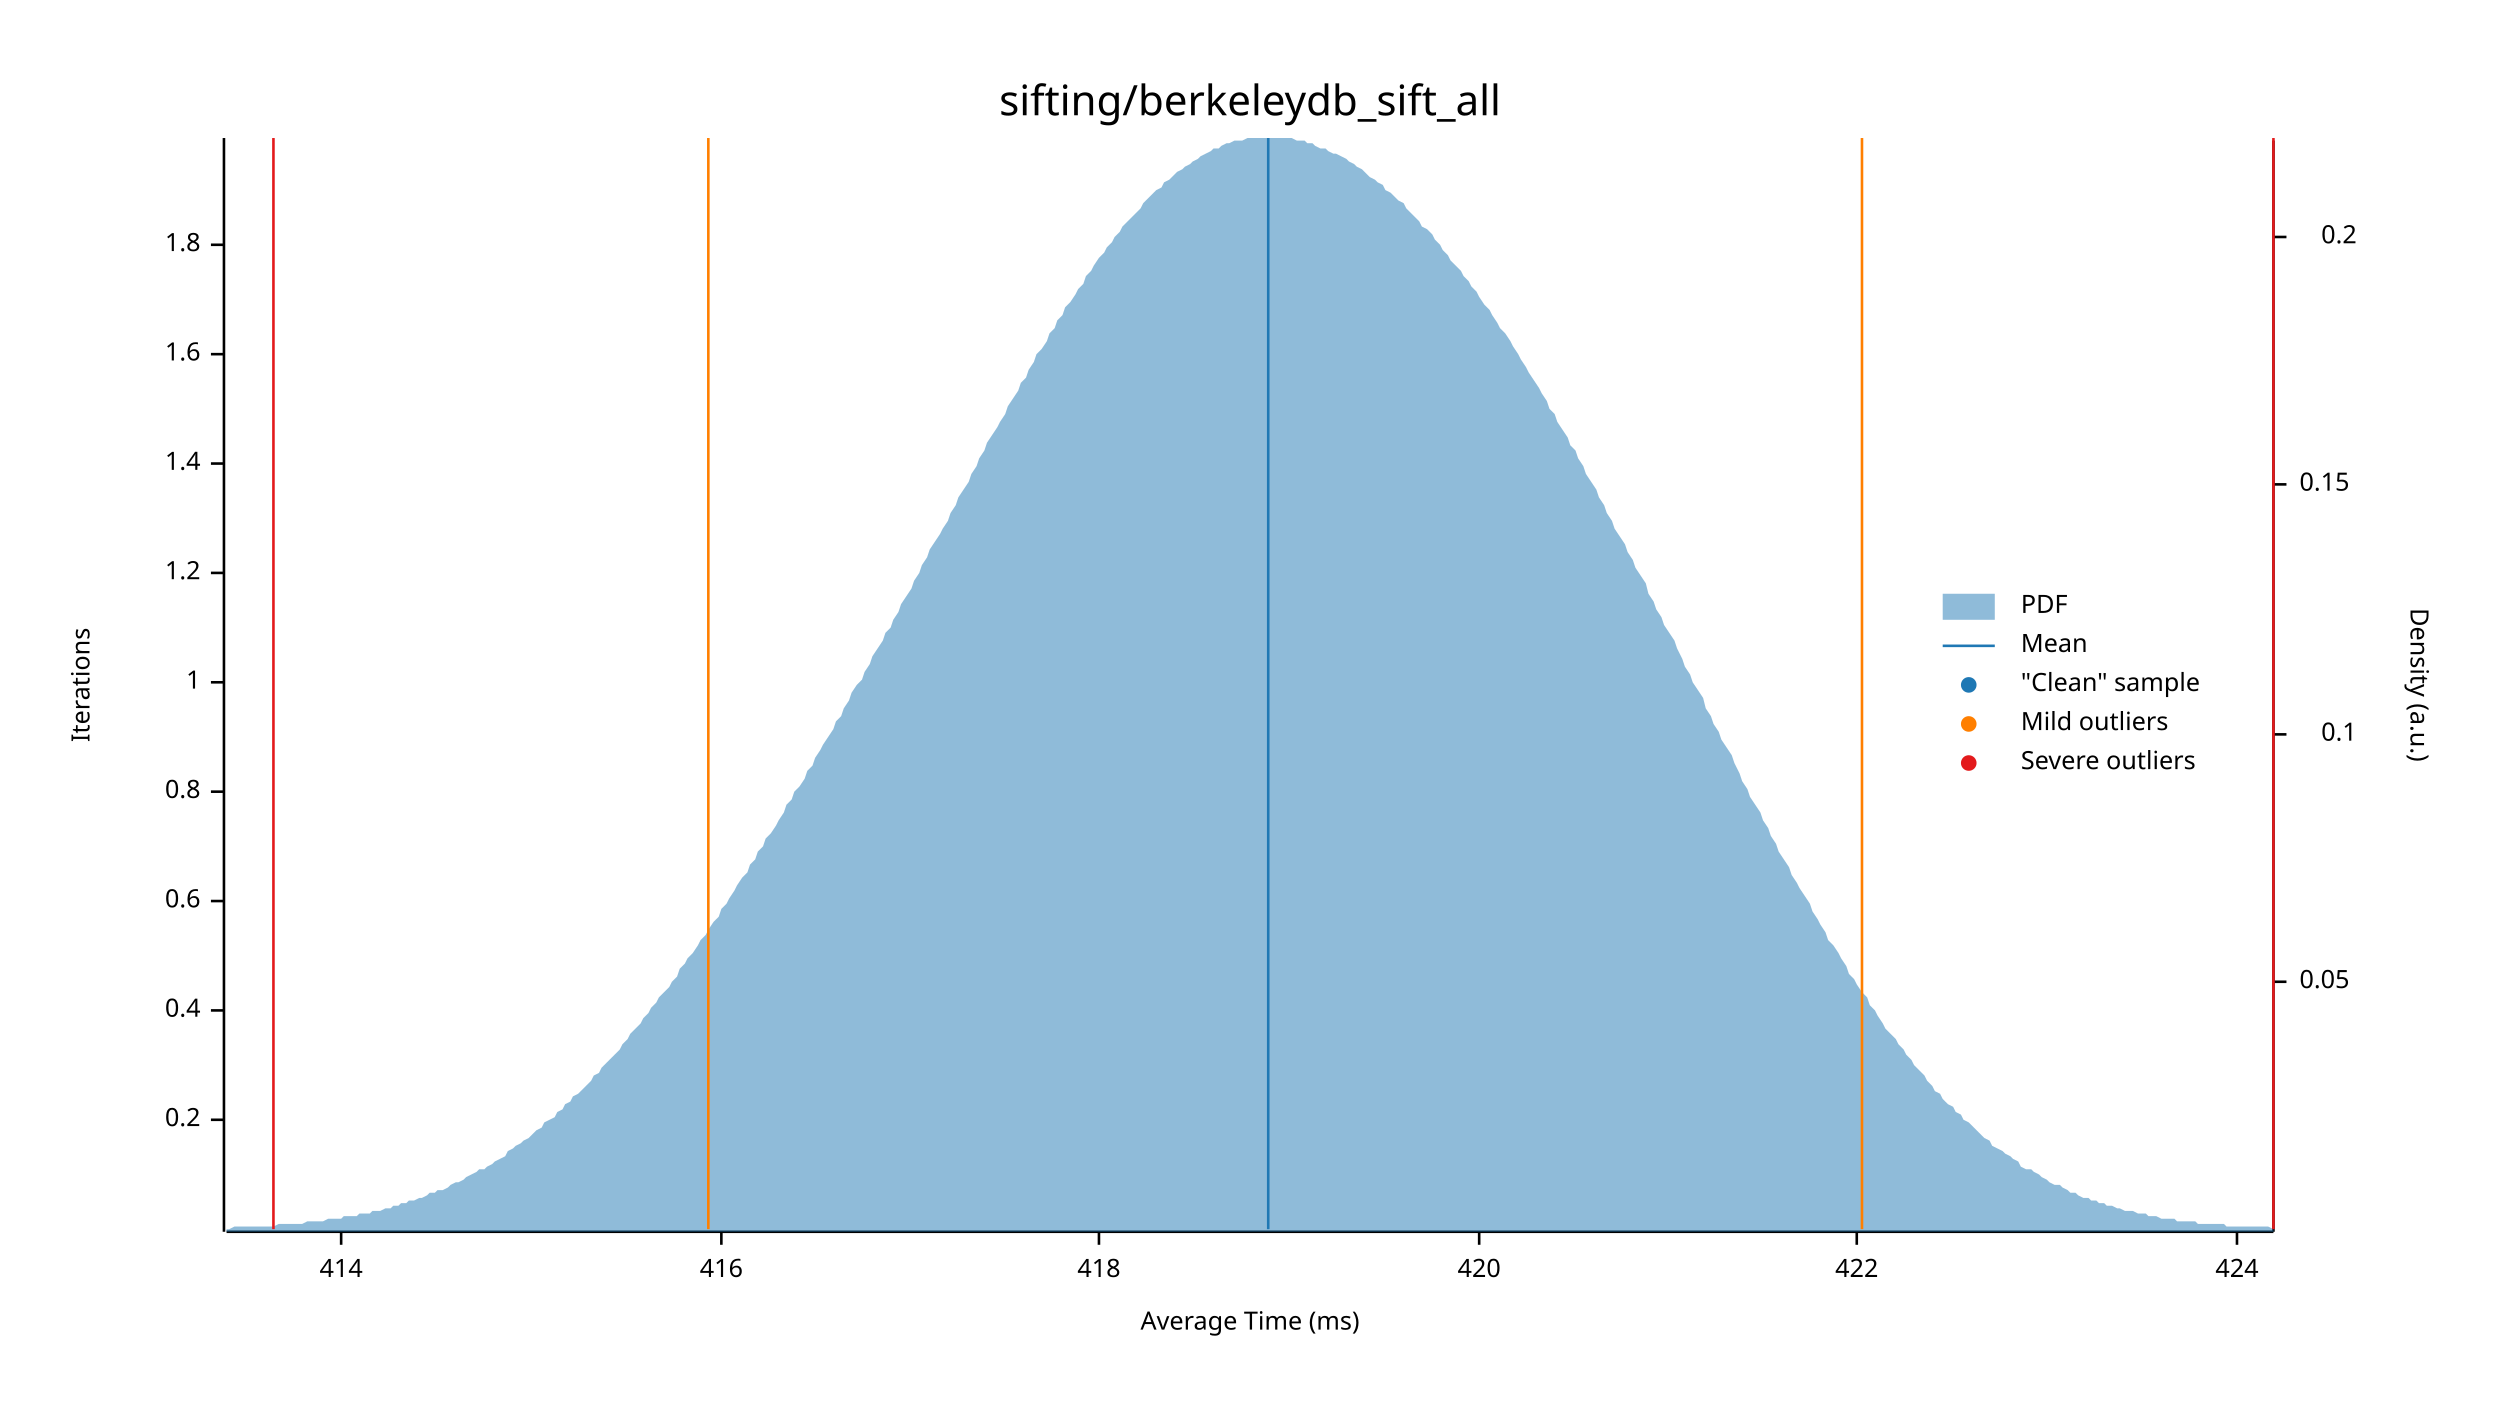
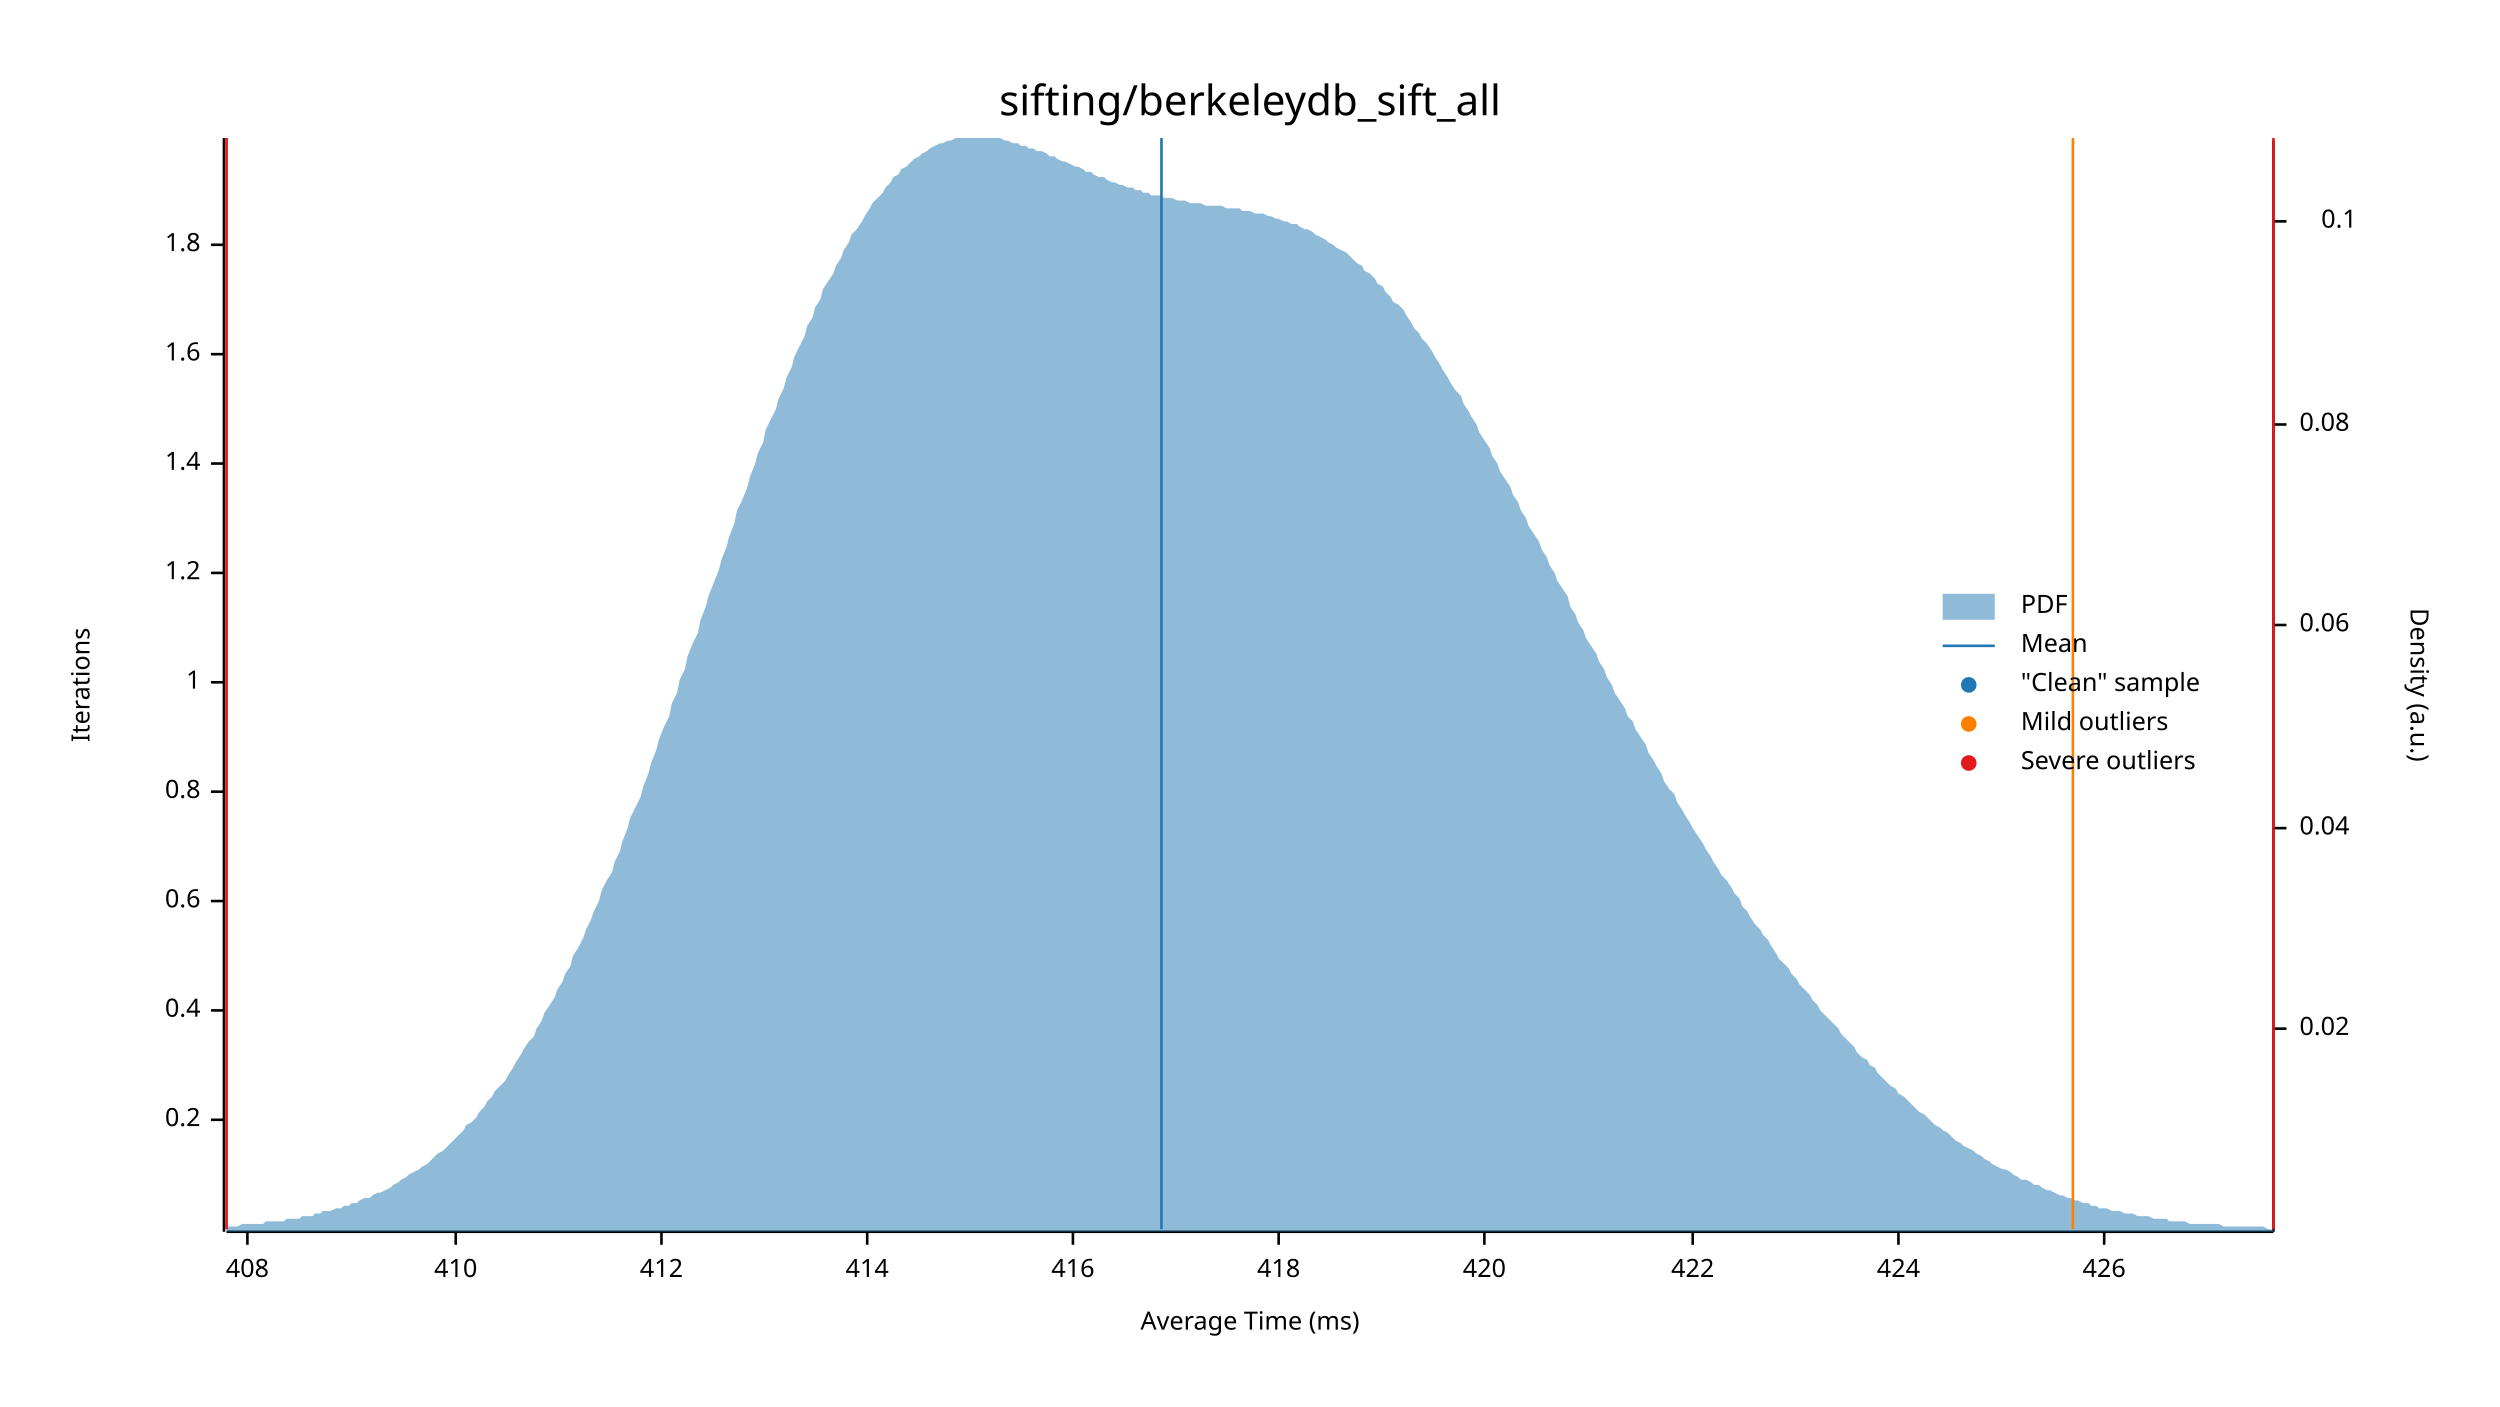
<svg xmlns="http://www.w3.org/2000/svg" width="960" height="540" viewBox="0 0 960 540">
  <text x="480" y="32" dy="0.76em" text-anchor="middle" font-family="sans-serif" font-size="16.129" opacity="1" fill="#000000">
sifting/berkeleydb_sift_all
</text>
  <text x="27" y="263" dy="0.76em" text-anchor="middle" font-family="sans-serif" font-size="9.677" opacity="1" fill="#000000" transform="rotate(270, 27, 263)">
Iterations
</text>
  <text x="480" y="513" dy="-0.5ex" text-anchor="middle" font-family="sans-serif" font-size="9.677" opacity="1" fill="#000000">
Average Time (ms)
</text>
  <polyline fill="none" opacity="1" stroke="#000000" stroke-width="1" points="86,53 86,473 " />
  <text x="77" y="430" dy="0.5ex" text-anchor="end" font-family="sans-serif" font-size="9.677" opacity="1" fill="#000000">
0.2
</text>
  <polyline fill="none" opacity="1" stroke="#000000" stroke-width="1" points="81,430 86,430 " />
  <text x="77" y="388" dy="0.5ex" text-anchor="end" font-family="sans-serif" font-size="9.677" opacity="1" fill="#000000">
0.4
</text>
  <polyline fill="none" opacity="1" stroke="#000000" stroke-width="1" points="81,388 86,388 " />
  <text x="77" y="346" dy="0.5ex" text-anchor="end" font-family="sans-serif" font-size="9.677" opacity="1" fill="#000000">
0.6
</text>
  <polyline fill="none" opacity="1" stroke="#000000" stroke-width="1" points="81,346 86,346 " />
  <text x="77" y="304" dy="0.5ex" text-anchor="end" font-family="sans-serif" font-size="9.677" opacity="1" fill="#000000">
0.8
</text>
  <polyline fill="none" opacity="1" stroke="#000000" stroke-width="1" points="81,304 86,304 " />
  <text x="77" y="262" dy="0.5ex" text-anchor="end" font-family="sans-serif" font-size="9.677" opacity="1" fill="#000000">
1
</text>
  <polyline fill="none" opacity="1" stroke="#000000" stroke-width="1" points="81,262 86,262 " />
  <text x="77" y="220" dy="0.5ex" text-anchor="end" font-family="sans-serif" font-size="9.677" opacity="1" fill="#000000">
1.2
</text>
  <polyline fill="none" opacity="1" stroke="#000000" stroke-width="1" points="81,220 86,220 " />
  <text x="77" y="178" dy="0.5ex" text-anchor="end" font-family="sans-serif" font-size="9.677" opacity="1" fill="#000000">
1.4
</text>
  <polyline fill="none" opacity="1" stroke="#000000" stroke-width="1" points="81,178 86,178 " />
  <text x="77" y="136" dy="0.5ex" text-anchor="end" font-family="sans-serif" font-size="9.677" opacity="1" fill="#000000">
1.6
</text>
  <polyline fill="none" opacity="1" stroke="#000000" stroke-width="1" points="81,136 86,136 " />
  <text x="77" y="94" dy="0.5ex" text-anchor="end" font-family="sans-serif" font-size="9.677" opacity="1" fill="#000000">
1.8
</text>
  <polyline fill="none" opacity="1" stroke="#000000" stroke-width="1" points="81,94 86,94 " />
  <polyline fill="none" opacity="1" stroke="#000000" stroke-width="1" points="87,473 873,473 " />
-   <text x="131" y="483" dy="0.76em" text-anchor="middle" font-family="sans-serif" font-size="9.677" opacity="1" fill="#000000">
+   <text x="95" y="483" dy="0.76em" text-anchor="middle" font-family="sans-serif" font-size="9.677" opacity="1" fill="#000000">
+ 408
+ </text>
+   <polyline fill="none" opacity="1" stroke="#000000" stroke-width="1" points="95,473 95,478 " />
+   <text x="175" y="483" dy="0.76em" text-anchor="middle" font-family="sans-serif" font-size="9.677" opacity="1" fill="#000000">
+ 410
+ </text>
+   <polyline fill="none" opacity="1" stroke="#000000" stroke-width="1" points="175,473 175,478 " />
+   <text x="254" y="483" dy="0.76em" text-anchor="middle" font-family="sans-serif" font-size="9.677" opacity="1" fill="#000000">
+ 412
+ </text>
+   <polyline fill="none" opacity="1" stroke="#000000" stroke-width="1" points="254,473 254,478 " />
+   <text x="333" y="483" dy="0.76em" text-anchor="middle" font-family="sans-serif" font-size="9.677" opacity="1" fill="#000000">
414
</text>
-   <polyline fill="none" opacity="1" stroke="#000000" stroke-width="1" points="131,473 131,478 " />
-   <text x="277" y="483" dy="0.76em" text-anchor="middle" font-family="sans-serif" font-size="9.677" opacity="1" fill="#000000">
+   <polyline fill="none" opacity="1" stroke="#000000" stroke-width="1" points="333,473 333,478 " />
+   <text x="412" y="483" dy="0.76em" text-anchor="middle" font-family="sans-serif" font-size="9.677" opacity="1" fill="#000000">
416
</text>
-   <polyline fill="none" opacity="1" stroke="#000000" stroke-width="1" points="277,473 277,478 " />
-   <text x="422" y="483" dy="0.76em" text-anchor="middle" font-family="sans-serif" font-size="9.677" opacity="1" fill="#000000">
+   <polyline fill="none" opacity="1" stroke="#000000" stroke-width="1" points="412,473 412,478 " />
+   <text x="491" y="483" dy="0.76em" text-anchor="middle" font-family="sans-serif" font-size="9.677" opacity="1" fill="#000000">
418
</text>
-   <polyline fill="none" opacity="1" stroke="#000000" stroke-width="1" points="422,473 422,478 " />
-   <text x="568" y="483" dy="0.76em" text-anchor="middle" font-family="sans-serif" font-size="9.677" opacity="1" fill="#000000">
+   <polyline fill="none" opacity="1" stroke="#000000" stroke-width="1" points="491,473 491,478 " />
+   <text x="570" y="483" dy="0.76em" text-anchor="middle" font-family="sans-serif" font-size="9.677" opacity="1" fill="#000000">
420
</text>
-   <polyline fill="none" opacity="1" stroke="#000000" stroke-width="1" points="568,473 568,478 " />
-   <text x="713" y="483" dy="0.76em" text-anchor="middle" font-family="sans-serif" font-size="9.677" opacity="1" fill="#000000">
+   <polyline fill="none" opacity="1" stroke="#000000" stroke-width="1" points="570,473 570,478 " />
+   <text x="650" y="483" dy="0.76em" text-anchor="middle" font-family="sans-serif" font-size="9.677" opacity="1" fill="#000000">
422
</text>
-   <polyline fill="none" opacity="1" stroke="#000000" stroke-width="1" points="713,473 713,478 " />
-   <text x="859" y="483" dy="0.76em" text-anchor="middle" font-family="sans-serif" font-size="9.677" opacity="1" fill="#000000">
+   <polyline fill="none" opacity="1" stroke="#000000" stroke-width="1" points="650,473 650,478 " />
+   <text x="729" y="483" dy="0.76em" text-anchor="middle" font-family="sans-serif" font-size="9.677" opacity="1" fill="#000000">
424
</text>
-   <polyline fill="none" opacity="1" stroke="#000000" stroke-width="1" points="859,473 859,478 " />
+   <polyline fill="none" opacity="1" stroke="#000000" stroke-width="1" points="729,473 729,478 " />
+   <text x="808" y="483" dy="0.76em" text-anchor="middle" font-family="sans-serif" font-size="9.677" opacity="1" fill="#000000">
+ 426
+ </text>
+   <polyline fill="none" opacity="1" stroke="#000000" stroke-width="1" points="808,473 808,478 " />
  <text x="933" y="263" dy="0.76em" text-anchor="middle" font-family="sans-serif" font-size="9.677" opacity="1" fill="#000000" transform="rotate(90, 933, 263)">
Density (a.u.)
</text>
  <polyline fill="none" opacity="1" stroke="#000000" stroke-width="1" points="873,54 873,473 " />
-   <text x="883" y="377" dy="0.5ex" text-anchor="start" font-family="sans-serif" font-size="9.677" opacity="1" fill="#000000">
- 0.05
+   <text x="883" y="395" dy="0.5ex" text-anchor="start" font-family="sans-serif" font-size="9.677" opacity="1" fill="#000000">
+ 0.02
</text>
-   <polyline fill="none" opacity="1" stroke="#000000" stroke-width="1" points="873,377 878,377 " />
-   <text x="905" y="282" dy="0.5ex" text-anchor="end" font-family="sans-serif" font-size="9.677" opacity="1" fill="#000000">
+   <polyline fill="none" opacity="1" stroke="#000000" stroke-width="1" points="873,395 878,395 " />
+   <text x="883" y="318" dy="0.5ex" text-anchor="start" font-family="sans-serif" font-size="9.677" opacity="1" fill="#000000">
+ 0.04
+ </text>
+   <polyline fill="none" opacity="1" stroke="#000000" stroke-width="1" points="873,318 878,318 " />
+   <text x="883" y="240" dy="0.5ex" text-anchor="start" font-family="sans-serif" font-size="9.677" opacity="1" fill="#000000">
+ 0.06
+ </text>
+   <polyline fill="none" opacity="1" stroke="#000000" stroke-width="1" points="873,240 878,240 " />
+   <text x="883" y="163" dy="0.5ex" text-anchor="start" font-family="sans-serif" font-size="9.677" opacity="1" fill="#000000">
+ 0.08
+ </text>
+   <polyline fill="none" opacity="1" stroke="#000000" stroke-width="1" points="873,163 878,163 " />
+   <text x="905" y="85" dy="0.5ex" text-anchor="end" font-family="sans-serif" font-size="9.677" opacity="1" fill="#000000">
0.1
</text>
-   <polyline fill="none" opacity="1" stroke="#000000" stroke-width="1" points="873,282 878,282 " />
-   <text x="883" y="186" dy="0.5ex" text-anchor="start" font-family="sans-serif" font-size="9.677" opacity="1" fill="#000000">
- 0.15
- </text>
-   <polyline fill="none" opacity="1" stroke="#000000" stroke-width="1" points="873,186 878,186 " />
-   <text x="905" y="91" dy="0.5ex" text-anchor="end" font-family="sans-serif" font-size="9.677" opacity="1" fill="#000000">
- 0.2
- </text>
-   <polyline fill="none" opacity="1" stroke="#000000" stroke-width="1" points="873,91 878,91 " />
-   <polygon opacity="0.5" fill="#1F78B4" points="87,472 88,472 90,471 91,471 93,471 94,471 96,471 98,471 99,471 101,471 102,471 104,471 105,471 107,470 109,470 110,470 112,470 113,470 115,470 116,470 118,469 120,469 121,469 123,469 124,469 126,468 127,468 129,468 131,468 132,467 134,467 135,467 137,467 138,466 140,466 142,466 143,465 145,465 146,465 148,464 150,464 151,463 153,463 154,462 156,462 157,461 159,461 161,460 162,460 164,459 165,458 167,458 168,457 170,457 172,456 173,455 175,454 176,454 178,453 179,452 181,451 183,450 184,449 186,449 187,448 189,447 190,446 192,445 194,444 195,442 197,441 198,440 200,439 201,438 203,437 205,435 206,434 208,433 209,431 211,430 213,429 214,427 216,426 217,424 219,423 220,421 222,420 224,418 225,417 227,415 228,413 230,412 231,410 233,408 235,406 236,405 238,403 239,401 241,399 242,397 244,395 246,393 247,391 249,389 250,387 252,385 253,383 255,381 257,379 258,377 260,375 261,372 263,370 264,368 266,366 268,363 269,361 271,359 272,357 274,354 276,352 277,349 279,347 280,345 282,342 283,340 285,337 287,335 288,332 290,330 291,327 293,325 294,322 296,320 298,317 299,315 301,312 302,309 304,307 305,304 307,302 309,299 310,296 312,294 313,291 315,288 316,286 318,283 320,280 321,277 323,275 324,272 326,269 327,266 329,263 331,261 332,258 334,255 335,252 337,249 339,246 340,243 342,241 343,238 345,235 346,232 348,229 350,226 351,223 353,220 354,217 356,214 357,211 359,208 361,205 362,203 364,200 365,197 367,194 368,191 370,188 372,185 373,182 375,179 376,176 378,173 379,170 381,167 383,164 384,162 386,159 387,156 389,153 391,150 392,147 394,145 395,142 397,139 398,136 400,134 402,131 403,128 405,126 406,123 408,121 409,118 411,116 413,113 414,111 416,109 417,106 419,104 420,102 422,99 424,97 425,95 427,93 428,91 430,89 431,87 433,85 435,83 436,82 438,80 439,78 441,76 442,75 444,73 446,72 447,70 449,69 450,68 452,66 454,65 455,64 457,63 458,62 460,61 461,60 463,59 465,58 466,57 468,57 469,56 471,55 472,55 474,54 476,54 477,54 479,53 480,53 482,53 483,53 485,53 487,53 488,53 490,53 491,53 493,53 494,53 496,53 498,54 499,54 501,54 502,55 504,55 505,56 507,57 509,57 510,58 512,59 513,59 515,60 517,61 518,62 520,63 521,64 523,65 524,66 526,68 528,69 529,70 531,71 532,73 534,74 535,75 537,77 539,78 540,80 542,82 543,83 545,85 546,87 548,88 550,90 551,92 553,94 554,96 556,98 557,100 559,102 561,104 562,106 564,108 565,110 567,112 568,114 570,117 572,119 573,121 575,124 576,126 578,128 580,131 581,133 583,136 584,138 586,141 587,143 589,146 591,149 592,151 594,154 595,157 597,159 598,162 600,165 602,168 603,171 605,173 606,176 608,179 609,182 611,185 613,188 614,191 616,194 617,197 619,200 620,203 622,206 624,209 625,212 627,215 628,218 630,221 632,224 633,228 635,231 636,234 638,237 639,240 641,243 643,246 644,249 646,253 647,256 649,259 650,262 652,265 654,268 655,272 657,275 658,278 660,281 661,284 663,287 665,290 666,293 668,297 669,300 671,303 672,306 674,309 676,312 677,315 679,318 680,321 682,324 683,327 685,330 687,333 688,336 690,339 691,341 693,344 695,347 696,350 698,353 699,355 701,358 702,361 704,363 706,366 707,368 709,371 710,374 712,376 713,378 715,381 717,383 718,386 720,388 721,390 723,393 724,395 726,397 728,399 729,401 731,403 732,405 734,407 735,409 737,411 739,413 740,415 742,417 743,419 745,420 746,422 748,424 750,425 751,427 753,428 754,430 756,431 758,433 759,434 761,436 762,437 764,438 765,440 767,441 769,442 770,443 772,444 773,445 775,446 776,448 778,449 780,449 781,450 783,451 784,452 786,453 787,454 789,455 791,455 792,456 794,457 795,458 797,458 798,459 800,460 802,460 803,461 805,461 806,462 808,462 809,463 811,463 813,464 814,464 816,465 817,465 819,465 821,466 822,466 824,466 825,467 827,467 828,467 830,468 832,468 833,468 835,468 836,469 838,469 839,469 841,469 843,469 844,470 846,470 847,470 849,470 850,470 852,470 854,470 855,471 857,471 858,471 860,471 861,471 863,471 865,471 866,471 868,471 869,471 871,471 873,472 873,473 87,473 " />
-   <polyline fill="none" opacity="1" stroke="#1F78B4" stroke-width="1" points="487,472 487,53 " />
-   <polyline fill="none" opacity="1" stroke="#FF7F00" stroke-width="1" points="272,472 272,53 " />
-   <polyline fill="none" opacity="1" stroke="#FF7F00" stroke-width="1" points="715,472 715,53 " />
-   <polyline fill="none" opacity="1" stroke="#E31A1C" stroke-width="1" points="105,472 105,53 " />
+   <polyline fill="none" opacity="1" stroke="#000000" stroke-width="1" points="873,85 878,85 " />
+   <polygon opacity="0.5" fill="#1F78B4" points="87,471 88,471 90,471 91,471 93,470 94,470 96,470 98,470 99,470 101,470 102,469 104,469 105,469 107,469 109,469 110,468 112,468 113,468 115,468 116,467 118,467 120,467 121,466 123,466 124,465 126,465 127,465 129,464 131,464 132,463 134,463 135,462 137,462 138,461 140,460 142,460 143,459 145,458 146,458 148,457 150,456 151,455 153,454 154,453 156,452 157,451 159,450 161,449 162,448 164,447 165,446 167,444 168,443 170,442 172,440 173,439 175,437 176,436 178,434 179,432 181,431 183,429 184,427 186,425 187,423 189,421 190,419 192,417 194,415 195,413 197,410 198,408 200,405 201,403 203,400 205,398 206,395 208,392 209,389 211,386 213,383 214,380 216,377 217,374 219,371 220,367 222,364 224,360 225,357 227,353 228,350 230,346 231,342 233,338 235,335 236,331 238,327 239,323 241,318 242,314 244,310 246,306 247,302 249,297 250,293 252,288 253,284 255,279 257,275 258,270 260,266 261,261 263,257 264,252 266,247 268,243 269,238 271,233 272,229 274,224 276,219 277,215 279,210 280,206 282,201 283,196 285,192 287,187 288,183 290,178 291,174 293,170 294,165 296,161 298,157 299,153 301,149 302,145 304,141 305,137 307,133 309,129 310,125 312,122 313,118 315,115 316,111 318,108 320,105 321,102 323,99 324,96 326,93 327,90 329,88 331,85 332,83 334,80 335,78 337,76 339,74 340,72 342,70 343,68 345,67 346,65 348,64 350,62 351,61 353,60 354,59 356,58 357,57 359,56 361,55 362,55 364,54 365,54 367,53 368,53 370,53 372,53 373,53 375,53 376,53 378,53 379,53 381,53 383,53 384,53 386,54 387,54 389,55 391,55 392,56 394,56 395,57 397,57 398,58 400,58 402,59 403,60 405,60 406,61 408,62 409,62 411,63 413,64 414,64 416,65 417,66 419,66 420,67 422,68 424,68 425,69 427,70 428,70 430,71 431,71 433,72 435,72 436,73 438,73 439,74 441,74 442,75 444,75 446,75 447,76 449,76 450,76 452,77 454,77 455,77 457,78 458,78 460,78 461,78 463,79 465,79 466,79 468,79 469,79 471,80 472,80 474,80 476,80 477,81 479,81 480,81 482,82 483,82 485,82 487,83 488,83 490,84 491,84 493,85 494,85 496,86 498,86 499,87 501,88 502,88 504,89 505,90 507,91 509,92 510,93 512,94 513,95 515,96 517,97 518,98 520,100 521,101 523,102 524,104 526,105 528,107 529,109 531,110 532,112 534,114 535,116 537,117 539,119 540,121 542,124 543,126 545,128 546,130 548,132 550,135 551,137 553,140 554,142 556,145 557,147 559,150 561,152 562,155 564,158 565,160 567,163 568,166 570,169 572,172 573,175 575,178 576,181 578,184 580,187 581,190 583,193 584,196 586,199 587,202 589,205 591,208 592,211 594,214 595,217 597,220 598,223 600,226 602,229 603,233 605,236 606,239 608,242 609,245 611,248 613,251 614,254 616,257 617,260 619,263 620,266 622,269 624,272 625,275 627,277 628,280 630,283 632,286 633,289 635,292 636,294 638,297 639,300 641,303 643,305 644,308 646,311 647,313 649,316 650,318 652,321 654,324 655,326 657,329 658,331 660,334 661,336 663,338 665,341 666,343 668,345 669,348 671,350 672,352 674,355 676,357 677,359 679,361 680,363 682,366 683,368 685,370 687,372 688,374 690,376 691,378 693,380 695,382 696,384 698,386 699,388 701,390 702,391 704,393 706,395 707,397 709,399 710,400 712,402 713,404 715,406 717,407 718,409 720,410 721,412 723,414 724,415 726,417 728,418 729,420 731,421 732,422 734,424 735,425 737,427 739,428 740,429 742,431 743,432 745,433 746,434 748,435 750,437 751,438 753,439 754,440 756,441 758,442 759,443 761,444 762,445 764,446 765,447 767,448 769,449 770,449 772,450 773,451 775,452 776,453 778,453 780,454 781,455 783,455 784,456 786,457 787,457 789,458 791,459 792,459 794,460 795,460 797,461 798,461 800,462 802,462 803,463 805,463 806,464 808,464 809,464 811,465 813,465 814,465 816,466 817,466 819,466 821,467 822,467 824,467 825,467 827,468 828,468 830,468 832,468 833,469 835,469 836,469 838,469 839,469 841,470 843,470 844,470 846,470 847,470 849,470 850,470 852,470 854,471 855,471 857,471 858,471 860,471 861,471 863,471 865,471 866,471 868,471 869,471 871,472 873,472 873,473 87,473 " />
+   <polyline fill="none" opacity="1" stroke="#1F78B4" stroke-width="1" points="446,472 446,53 " />
+   <polyline fill="none" opacity="1" stroke="#FF7F00" stroke-width="1" points="87,472 87,53 " />
+   <polyline fill="none" opacity="1" stroke="#FF7F00" stroke-width="1" points="796,472 796,53 " />
+   <polyline fill="none" opacity="1" stroke="#E31A1C" stroke-width="1" points="87,472 87,53 " />
  <polyline fill="none" opacity="1" stroke="#E31A1C" stroke-width="1" points="873,472 873,53 " />
  <text x="776" y="228" dy="0.76em" text-anchor="start" font-family="sans-serif" font-size="9.677" opacity="1" fill="#000000">
PDF
</text>
  <text x="776" y="243" dy="0.76em" text-anchor="start" font-family="sans-serif" font-size="9.677" opacity="1" fill="#000000">
Mean
</text>
  <text x="776" y="258" dy="0.76em" text-anchor="start" font-family="sans-serif" font-size="9.677" opacity="1" fill="#000000">
"Clean" sample
</text>
  <text x="776" y="273" dy="0.76em" text-anchor="start" font-family="sans-serif" font-size="9.677" opacity="1" fill="#000000">
Mild outliers
</text>
  <text x="776" y="288" dy="0.76em" text-anchor="start" font-family="sans-serif" font-size="9.677" opacity="1" fill="#000000">
Severe outliers
</text>
  <rect x="746" y="228" width="20" height="10" opacity="0.5" fill="#1F78B4" stroke="none" />
  <polyline fill="none" opacity="1" stroke="#1F78B4" stroke-width="1" points="746,248 766,248 " />
  <circle cx="756" cy="263" r="3" opacity="1" fill="#1F78B4" stroke="none" stroke-width="1" />
  <circle cx="756" cy="278" r="3" opacity="1" fill="#FF7F00" stroke="none" stroke-width="1" />
  <circle cx="756" cy="293" r="3" opacity="1" fill="#E31A1C" stroke="none" stroke-width="1" />
</svg>
